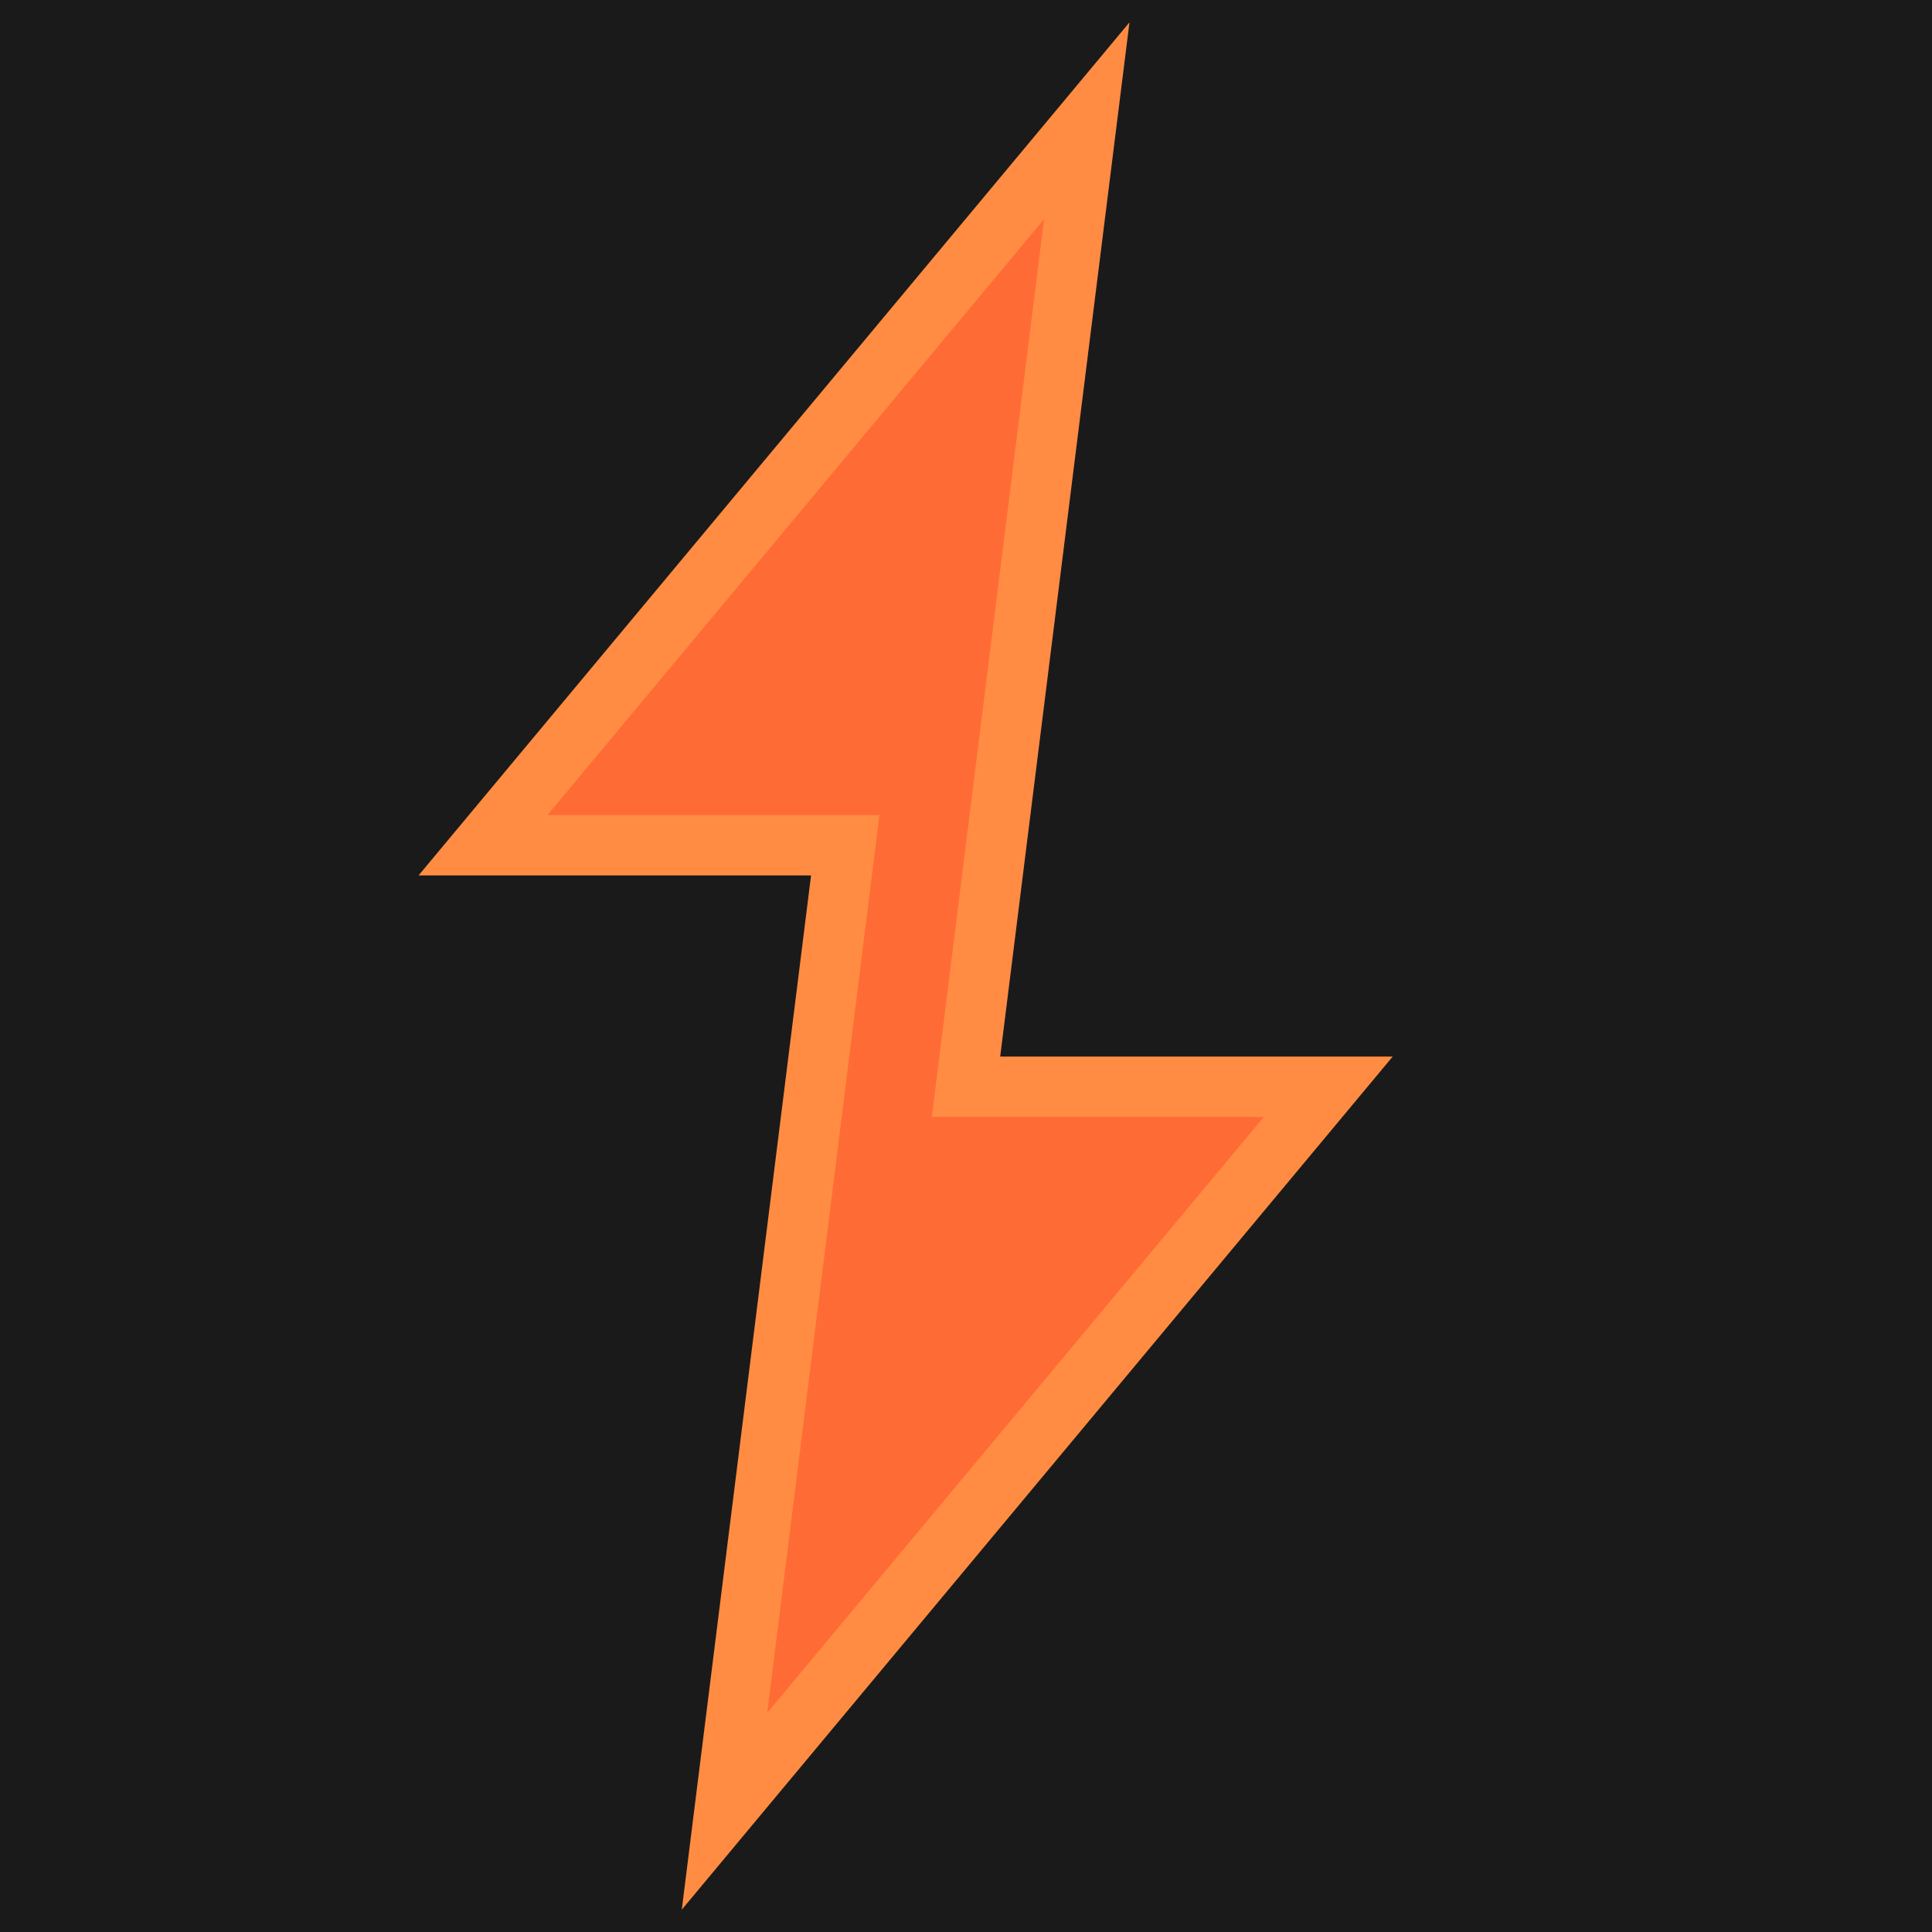
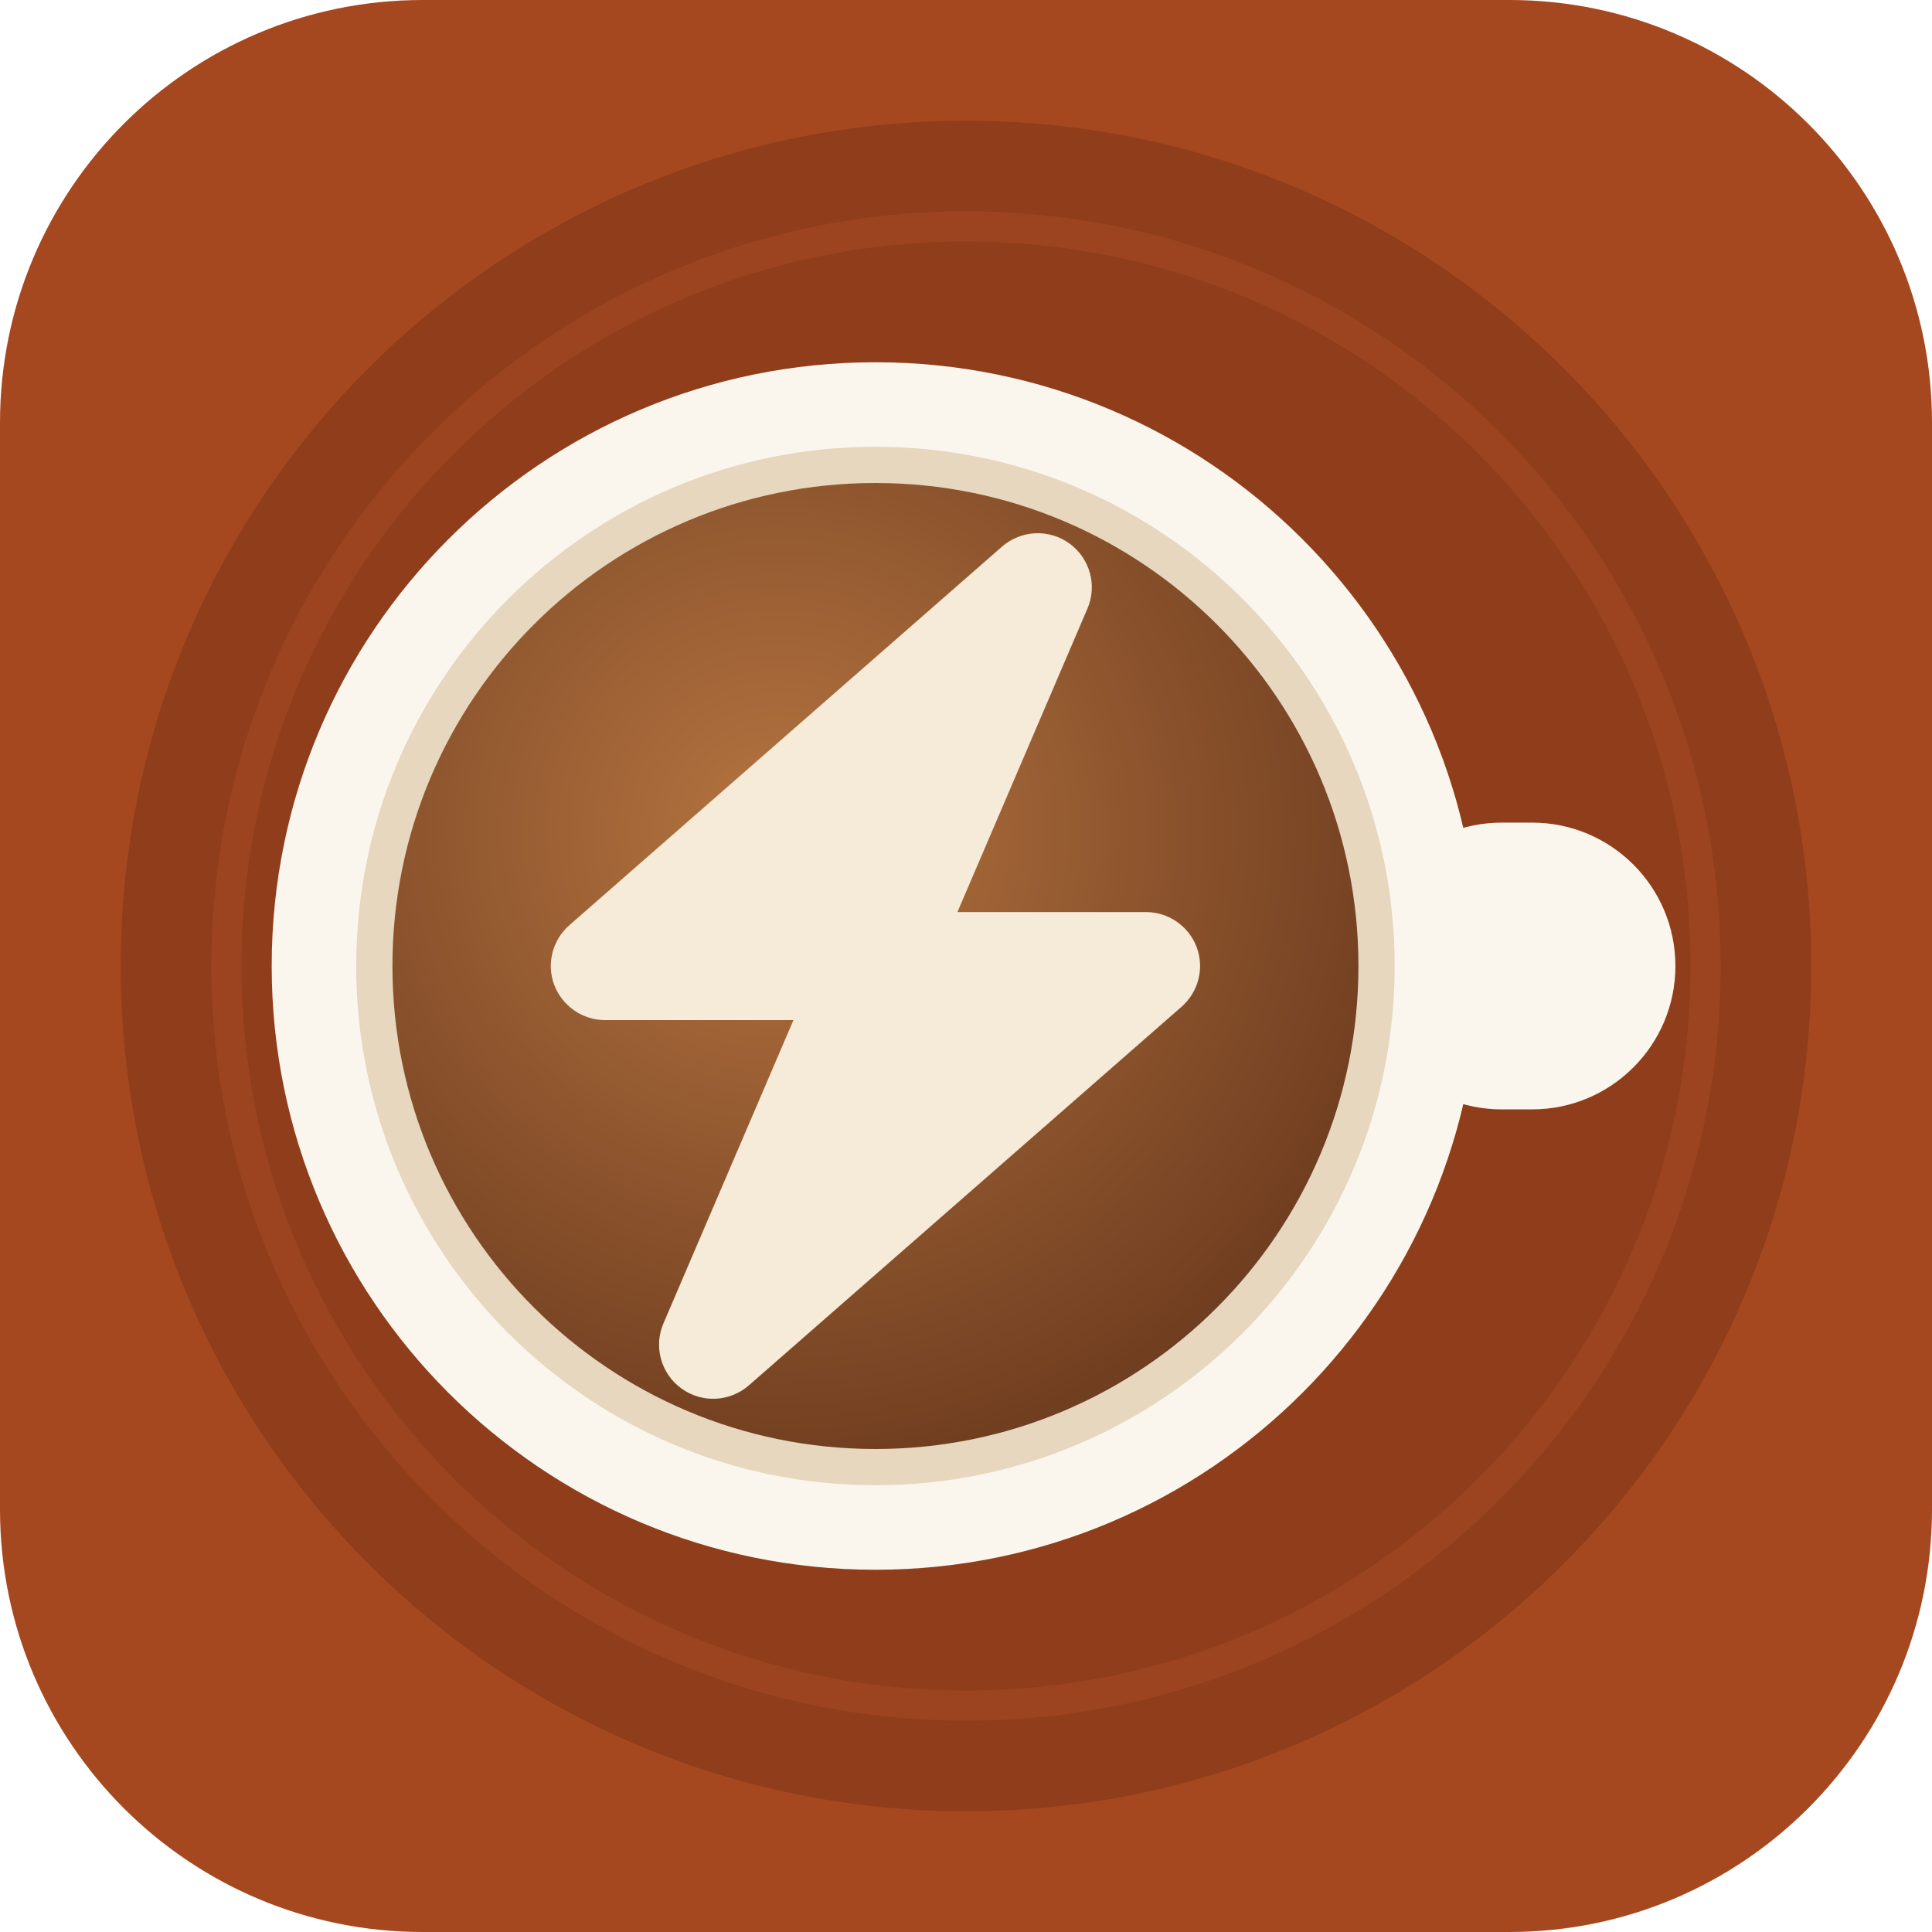
- <svg xmlns="http://www.w3.org/2000/svg" viewBox="0 0 32 32" width="32" height="32">
-   <rect width="32" height="32" fill="#1a1a1a" />
-   <path d="M18 2L8 14h6l-2 16 10-12h-6l2-16z" fill="#ff6b35" stroke="#ff8c42" stroke-width="1" />
+ <svg xmlns="http://www.w3.org/2000/svg" viewBox="0 0 64 64">
+   <defs>
+     <radialGradient id="crema" cx="0.4" cy="0.36" r="0.72">
+       <stop offset="0" stop-color="#B57440" />
+       <stop offset="1" stop-color="#6A391D" />
+     </radialGradient>
+   </defs>
+   <rect width="64" height="64" rx="14" fill="#A6481F" />
+   <circle cx="32" cy="32" r="28" fill="#8F3D1A" />
+   <circle cx="32" cy="32" r="24.5" fill="none" stroke="#9C4420" stroke-width="1" />
+   <rect x="45" y="27.25" width="10.5" height="9.5" rx="4.75" fill="#FAF6EE" />
+   <circle cx="29" cy="32" r="20" fill="#FAF6EE" />
+   <circle cx="29" cy="32" r="17.2" fill="#E6D7BE" />
+   <circle cx="29" cy="32" r="16" fill="url(#crema)" />
+   <path transform="translate(16.456 17.664) scale(0.056)" d="M349.4 44.6c5.9-13.7 1.5-29.7-10.6-38.5s-28.6-8-39.9 1.8l-256 224c-10 8.8-13.6 22.9-8.9 35.3S50.7 288 64 288H175.5L98.6 467.4c-5.9 13.7-1.5 29.7 10.6 38.5s28.6 8 39.9-1.8l256-224c10-8.8 13.6-22.9 8.9-35.3s-16.6-20.7-30-20.7H272.5L349.4 44.6z" fill="#F6EBD8" />
</svg>
